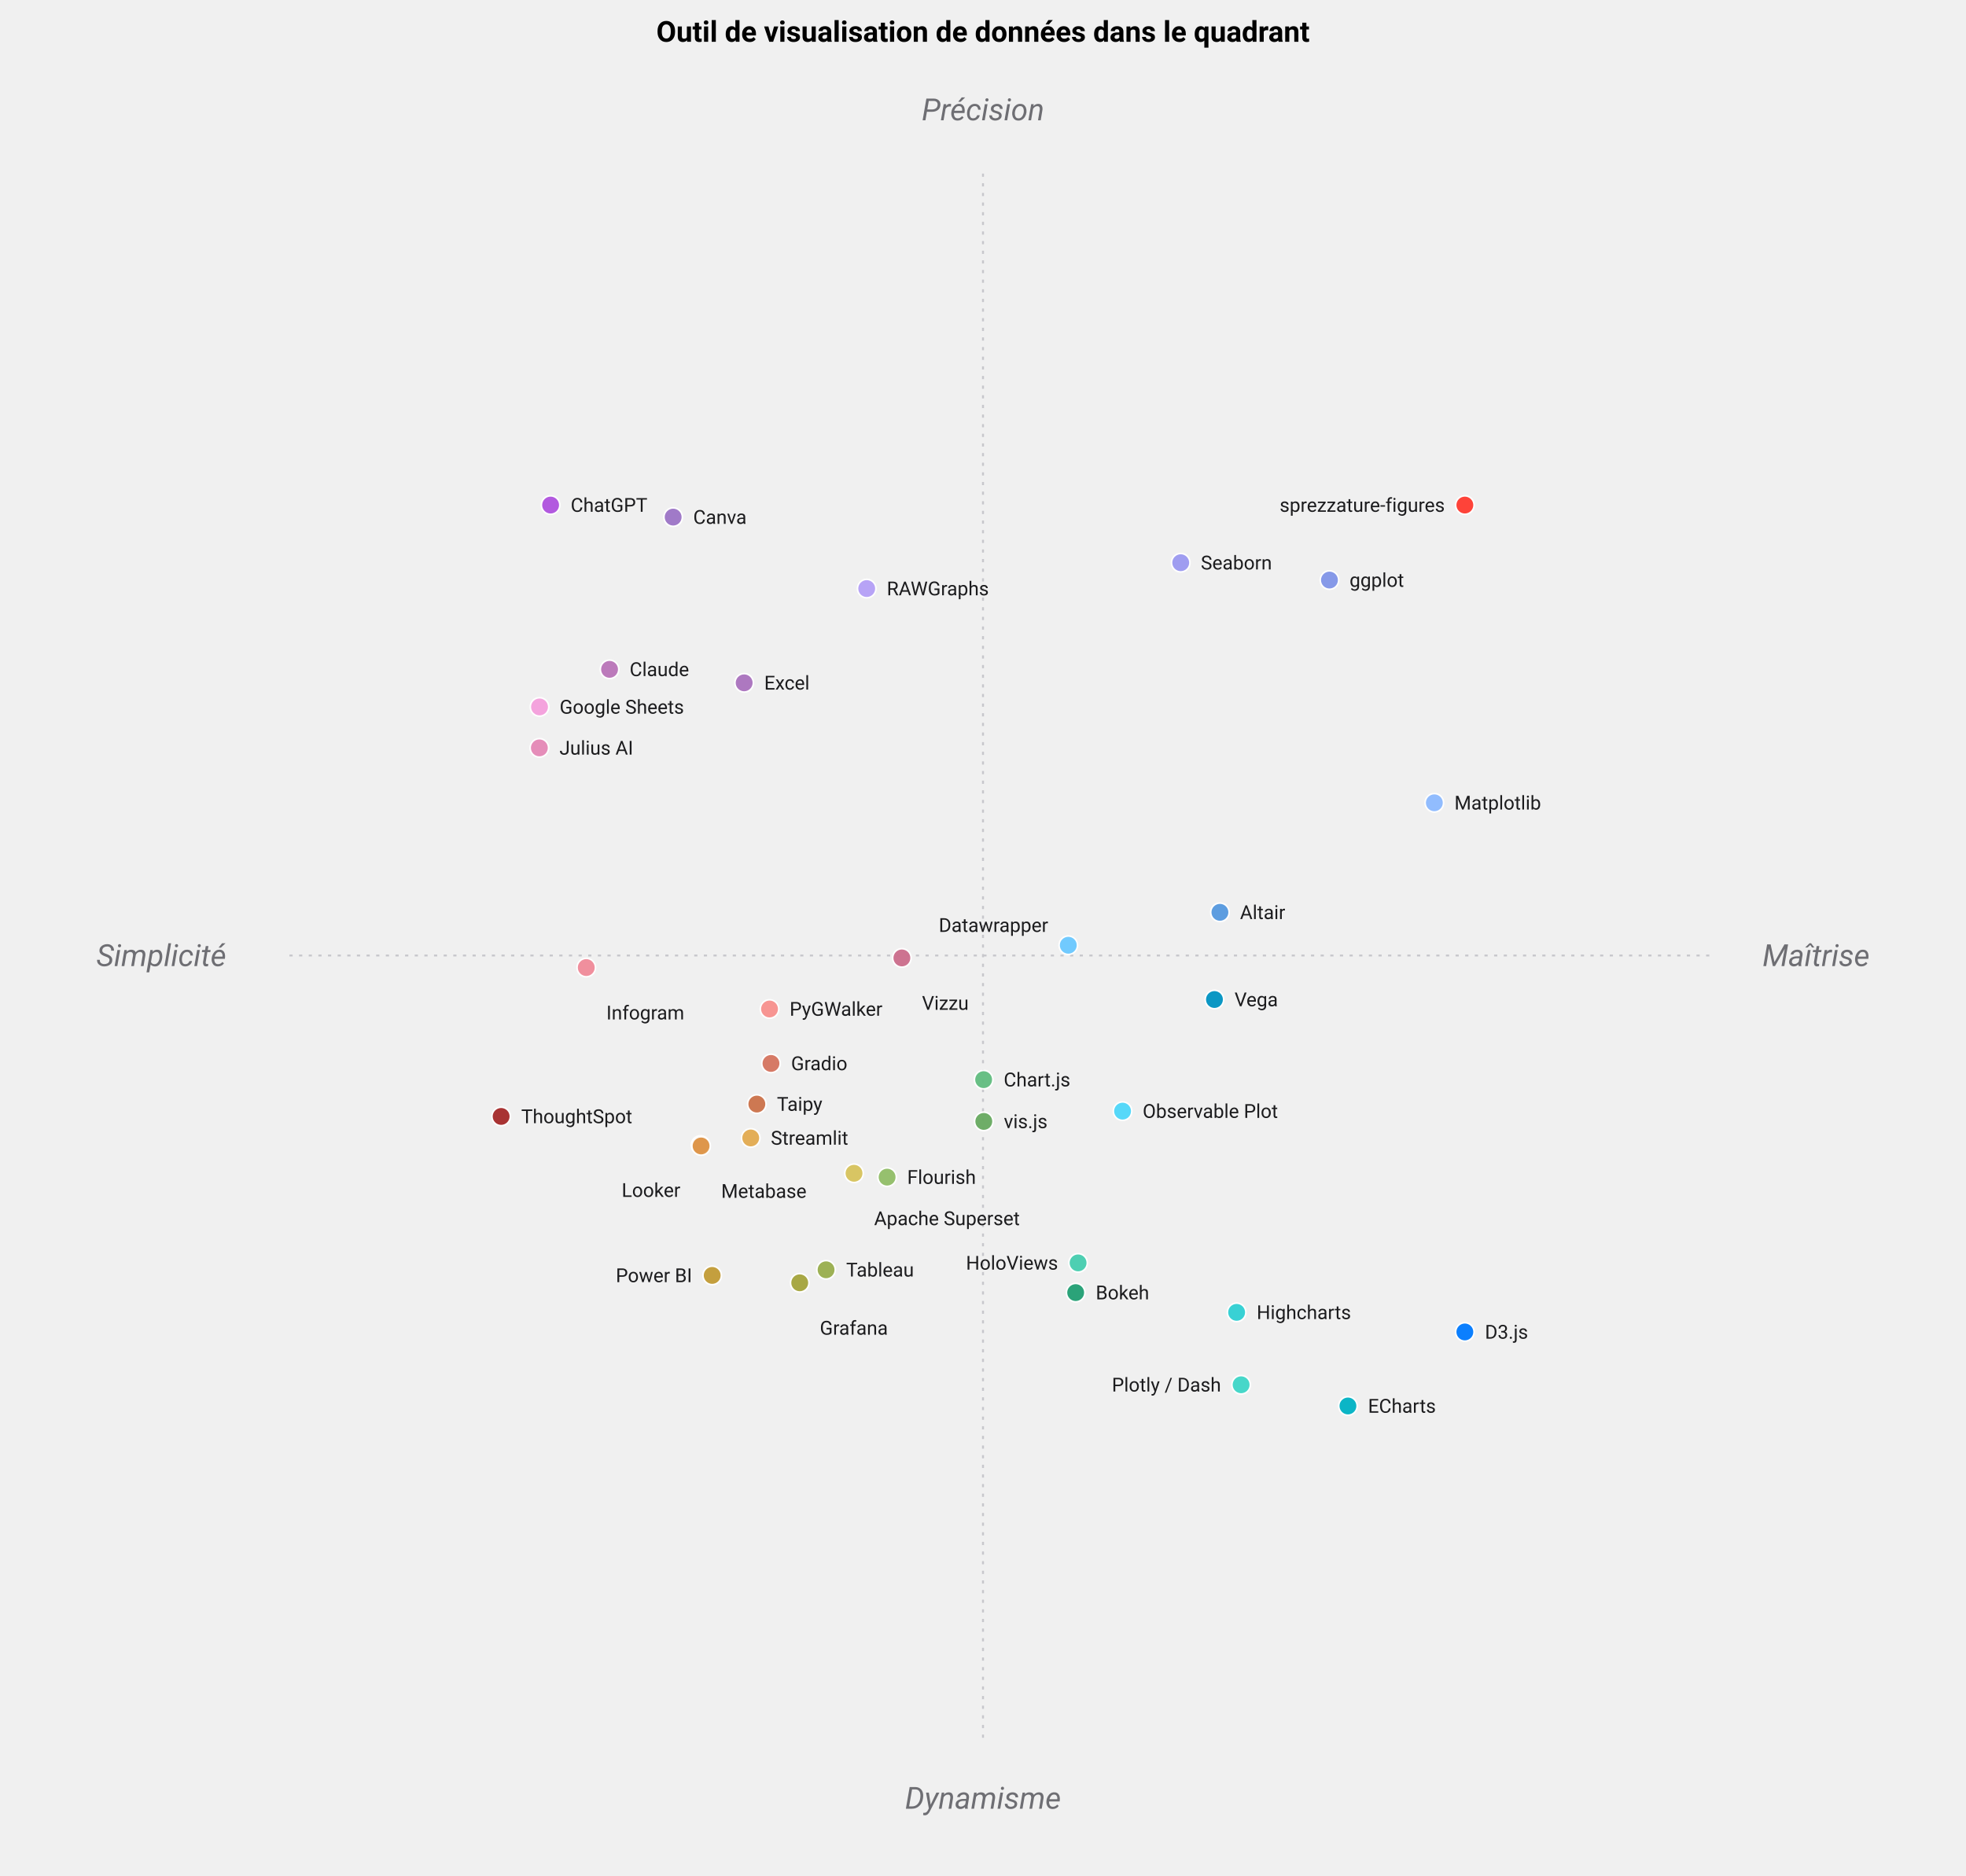
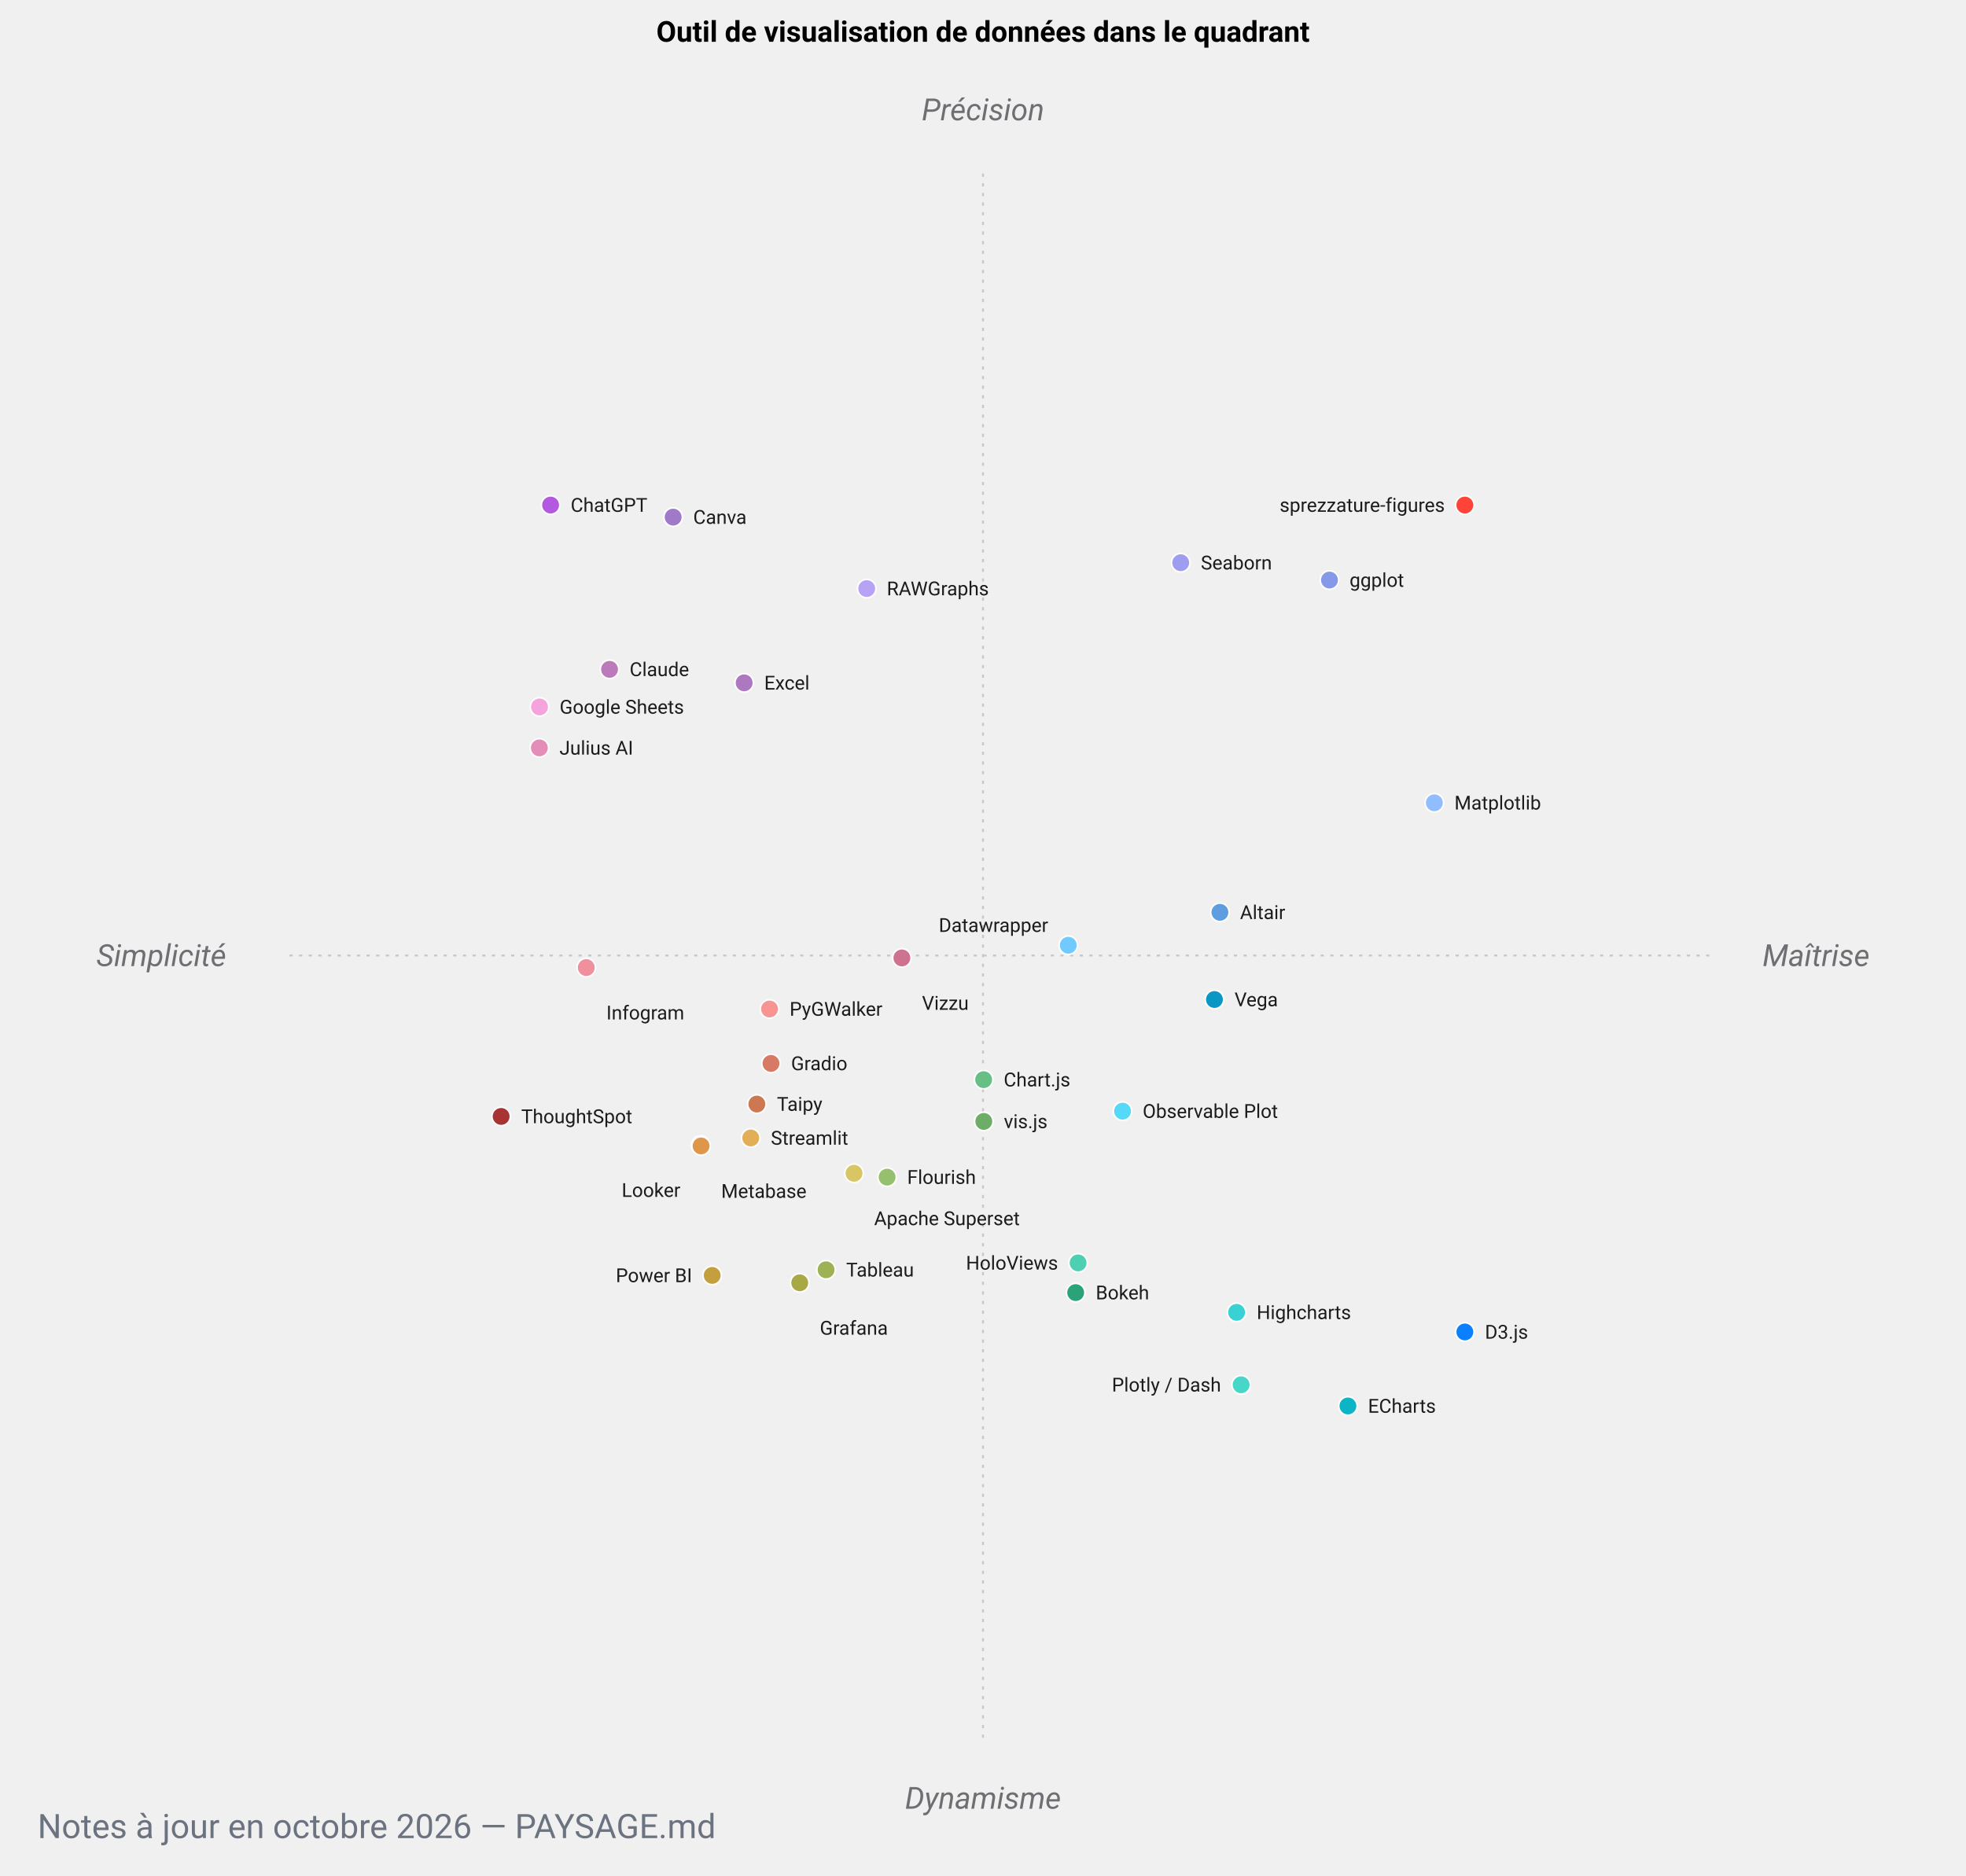
<svg xmlns="http://www.w3.org/2000/svg" width="1224" height="1168" viewBox="0 0 1224 1168" role="img" aria-labelledby="sp-title sp-desc" font-family="Roboto, -apple-system, Helvetica, Arial, sans-serif">
  <style>.sp-dot{cursor:pointer}.sp-dot:hover circle,.sp-dot:focus circle{stroke-width:2.4}.sp-dot:hover,.sp-dot:focus{filter:brightness(1.08);outline:none}</style>
  <line x1="180.2" y1="595.0" x2="1065.8" y2="595.0" stroke="#C7C7CC" stroke-width="1.2" stroke-dasharray="2,4" />
  <line x1="612.0" y1="1082.1" x2="612.0" y2="107.9" stroke="#C7C7CC" stroke-width="1.2" stroke-dasharray="2,4" />
  <text data-pole="right" x="1164.0" y="601.6" font-size="19" font-style="italic" fill="#6E6E73" text-anchor="end">Maîtrise</text>
  <text data-pole="left" x="60.0" y="601.6" font-size="19" font-style="italic" fill="#6E6E73" text-anchor="start">Simplicité</text>
  <text data-pole="top" x="612.0" y="74.9" font-size="19" font-style="italic" fill="#6E6E73" text-anchor="middle">Précision</text>
  <text data-pole="bottom" x="612.0" y="1126.3" font-size="19" font-style="italic" fill="#6E6E73" text-anchor="middle">Dynamisme</text>
  <g class="sp-dot" tabindex="0" role="img" aria-label="Outil de visualisation de données: sprezzature-figures role: best axis1: 4.12 axis2: 3.81">
    <circle cx="912.0" cy="314.5" r="5.75" fill="#FF3B30" stroke="white" stroke-width="1" opacity="0.95" />
  </g>
  <text x="899.5" y="318.7" font-size="12" fill="#1C1C1E" text-anchor="end">sprezzature-figures</text>
  <g class="sp-dot" tabindex="0" role="img" aria-label="Outil de visualisation de données: Matplotlib role: competitor axis1: 3.86 axis2: 1.29">
    <circle cx="893.0" cy="499.9" r="5.75" fill="#8DBAFF" stroke="white" stroke-width="1" opacity="0.95" />
  </g>
  <text x="905.5" y="504.1" font-size="12" fill="#1C1C1E" text-anchor="start">Matplotlib</text>
  <g class="sp-dot" tabindex="0" role="img" aria-label="Outil de visualisation de données: Seaborn role: competitor axis1: 1.69 axis2: 3.32">
    <circle cx="735.1" cy="350.4" r="5.75" fill="#9B99F0" stroke="white" stroke-width="1" opacity="0.95" />
  </g>
  <text x="747.6" y="354.6" font-size="12" fill="#1C1C1E" text-anchor="start">Seaborn</text>
  <g class="sp-dot" tabindex="0" role="img" aria-label="Outil de visualisation de données: Plotly / Dash role: competitor axis1: 2.21 axis2: -3.63">
    <circle cx="772.7" cy="862.3" r="5.75" fill="#3FD6C7" stroke="white" stroke-width="1" opacity="0.95" />
  </g>
  <text x="760.2" y="866.5" font-size="12" fill="#1C1C1E" text-anchor="end">Plotly / Dash</text>
  <g class="sp-dot" tabindex="0" role="img" aria-label="Outil de visualisation de données: Bokeh role: competitor axis1: 0.79 axis2: -2.85">
    <circle cx="669.7" cy="804.9" r="5.75" fill="#229F73" stroke="white" stroke-width="1" opacity="0.95" />
  </g>
  <text x="682.2" y="809.1" font-size="12" fill="#1C1C1E" text-anchor="start">Bokeh</text>
  <g class="sp-dot" tabindex="0" role="img" aria-label="Outil de visualisation de données: Altair role: competitor axis1: 2.02 axis2: 0.37">
    <circle cx="759.5" cy="568.1" r="5.75" fill="#5699DF" stroke="white" stroke-width="1" opacity="0.95" />
  </g>
  <text x="772.0" y="572.3" font-size="12" fill="#1C1C1E" text-anchor="start">Altair</text>
  <g class="sp-dot" tabindex="0" role="img" aria-label="Outil de visualisation de données: ggplot role: competitor axis1: 2.96 axis2: 3.18">
    <circle cx="827.7" cy="361.2" r="5.75" fill="#8195E8" stroke="white" stroke-width="1" opacity="0.95" />
  </g>
  <text x="840.2" y="365.4" font-size="12" fill="#1C1C1E" text-anchor="start">ggplot</text>
  <g class="sp-dot" tabindex="0" role="img" aria-label="Outil de visualisation de données: HoloViews role: competitor axis1: 0.81 axis2: -2.60">
    <circle cx="671.2" cy="786.4" r="5.75" fill="#46CEAF" stroke="white" stroke-width="1" opacity="0.95" />
  </g>
  <text x="658.7" y="790.6" font-size="12" fill="#1C1C1E" text-anchor="end">HoloViews</text>
  <g class="sp-dot" tabindex="0" role="img" aria-label="Outil de visualisation de données: PyGWalker role: competitor axis1: -1.82 axis2: -0.45">
    <circle cx="479.1" cy="628.3" r="5.75" fill="#F8918E" stroke="white" stroke-width="1" opacity="0.95" />
  </g>
  <text x="491.6" y="632.5" font-size="12" fill="#1C1C1E" text-anchor="start">PyGWalker</text>
  <g class="sp-dot" tabindex="0" role="img" aria-label="Outil de visualisation de données: Streamlit role: competitor axis1: -1.99 axis2: -1.54">
    <circle cx="467.4" cy="708.6" r="5.75" fill="#E3AB51" stroke="white" stroke-width="1" opacity="0.95" />
  </g>
  <text x="479.9" y="712.8" font-size="12" fill="#1C1C1E" text-anchor="start">Streamlit</text>
  <g class="sp-dot" tabindex="0" role="img" aria-label="Outil de visualisation de données: Gradio role: competitor axis1: -1.81 axis2: -0.91">
    <circle cx="480.0" cy="662.2" r="5.75" fill="#D57460" stroke="white" stroke-width="1" opacity="0.95" />
  </g>
  <text x="492.5" y="666.4" font-size="12" fill="#1C1C1E" text-anchor="start">Gradio</text>
  <g class="sp-dot" tabindex="0" role="img" aria-label="Outil de visualisation de données: Taipy role: competitor axis1: -1.93 axis2: -1.26">
    <circle cx="471.2" cy="687.5" r="5.75" fill="#CC724B" stroke="white" stroke-width="1" opacity="0.95" />
  </g>
  <text x="483.7" y="691.7" font-size="12" fill="#1C1C1E" text-anchor="start">Taipy</text>
  <g class="sp-dot" tabindex="0" role="img" aria-label="Outil de visualisation de données: D3.js role: right axis1: 4.12 axis2: -3.18">
    <circle cx="912.0" cy="829.4" r="5.75" fill="#007AFF" stroke="white" stroke-width="1" opacity="0.95" />
  </g>
  <text x="924.5" y="833.6" font-size="12" fill="#1C1C1E" text-anchor="start">D3.js</text>
  <g class="sp-dot" tabindex="0" role="img" aria-label="Outil de visualisation de données: Chart.js role: competitor axis1: 0.01 axis2: -1.05">
    <circle cx="612.4" cy="672.3" r="5.75" fill="#62BD80" stroke="white" stroke-width="1" opacity="0.95" />
  </g>
  <text x="624.9" y="676.5" font-size="12" fill="#1C1C1E" text-anchor="start">Chart.js</text>
  <g class="sp-dot" tabindex="0" role="img" aria-label="Outil de visualisation de données: ECharts role: competitor axis1: 3.12 axis2: -3.81">
    <circle cx="839.2" cy="875.5" r="5.75" fill="#00B2C4" stroke="white" stroke-width="1" opacity="0.95" />
  </g>
  <text x="851.7" y="879.7" font-size="12" fill="#1C1C1E" text-anchor="start">ECharts</text>
  <g class="sp-dot" tabindex="0" role="img" aria-label="Outil de visualisation de données: Highcharts role: competitor axis1: 2.17 axis2: -3.02">
    <circle cx="769.9" cy="817.2" r="5.75" fill="#2FD0D3" stroke="white" stroke-width="1" opacity="0.95" />
  </g>
  <text x="782.4" y="821.4" font-size="12" fill="#1C1C1E" text-anchor="start">Highcharts</text>
  <g class="sp-dot" tabindex="0" role="img" aria-label="Outil de visualisation de données: Vega role: competitor axis1: 1.98 axis2: -0.37">
    <circle cx="756.1" cy="622.4" r="5.75" fill="#0093C2" stroke="white" stroke-width="1" opacity="0.95" />
  </g>
  <text x="768.6" y="626.6" font-size="12" fill="#1C1C1E" text-anchor="start">Vega</text>
  <g class="sp-dot" tabindex="0" role="img" aria-label="Outil de visualisation de données: Observable Plot role: competitor axis1: 1.19 axis2: -1.32">
    <circle cx="698.9" cy="691.9" r="5.75" fill="#4FD7FA" stroke="white" stroke-width="1" opacity="0.95" />
  </g>
  <text x="711.4" y="696.1" font-size="12" fill="#1C1C1E" text-anchor="start">Observable Plot</text>
  <g class="sp-dot" tabindex="0" role="img" aria-label="Outil de visualisation de données: vis.js role: competitor axis1: 0.01 axis2: -1.40">
    <circle cx="612.5" cy="698.3" r="5.75" fill="#68AA61" stroke="white" stroke-width="1" opacity="0.95" />
  </g>
  <text x="625.0" y="702.5" font-size="12" fill="#1C1C1E" text-anchor="start">vis.js</text>
  <g class="sp-dot" tabindex="0" role="img" aria-label="Outil de visualisation de données: Datawrapper role: competitor axis1: 0.73 axis2: 0.09">
    <circle cx="665.1" cy="588.6" r="5.75" fill="#6BC8FF" stroke="white" stroke-width="1" opacity="0.95" />
  </g>
  <text x="652.6" y="580.3" font-size="12" fill="#1C1C1E" text-anchor="end">Datawrapper</text>
  <g class="sp-dot" tabindex="0" role="img" aria-label="Outil de visualisation de données: Flourish role: competitor axis1: -0.82 axis2: -1.87">
    <circle cx="552.3" cy="733.0" r="5.75" fill="#92BE68" stroke="white" stroke-width="1" opacity="0.95" />
  </g>
  <text x="564.8" y="737.2" font-size="12" fill="#1C1C1E" text-anchor="start">Flourish</text>
  <g class="sp-dot" tabindex="0" role="img" aria-label="Outil de visualisation de données: RAWGraphs role: competitor axis1: -0.99 axis2: 3.10">
    <circle cx="539.6" cy="366.5" r="5.75" fill="#B5A0F7" stroke="white" stroke-width="1" opacity="0.95" />
  </g>
  <text x="552.1" y="370.7" font-size="12" fill="#1C1C1E" text-anchor="start">RAWGraphs</text>
  <g class="sp-dot" tabindex="0" role="img" aria-label="Outil de visualisation de données: Infogram role: competitor axis1: -3.39 axis2: -0.10">
    <circle cx="365.0" cy="602.5" r="5.75" fill="#F08A99" stroke="white" stroke-width="1" opacity="0.95" />
  </g>
  <text x="377.5" y="634.8" font-size="12" fill="#1C1C1E" text-anchor="start">Infogram</text>
  <g class="sp-dot" tabindex="0" role="img" aria-label="Outil de visualisation de données: Vizzu role: competitor axis1: -0.69 axis2: -0.02">
    <circle cx="561.5" cy="596.5" r="5.75" fill="#CC6D8C" stroke="white" stroke-width="1" opacity="0.95" />
  </g>
  <text x="574.0" y="628.8" font-size="12" fill="#1C1C1E" text-anchor="start">Vizzu</text>
  <g class="sp-dot" tabindex="0" role="img" aria-label="Outil de visualisation de données: Tableau role: competitor axis1: -1.34 axis2: -2.66">
    <circle cx="514.3" cy="790.7" r="5.75" fill="#99AE4E" stroke="white" stroke-width="1" opacity="0.95" />
  </g>
  <text x="526.8" y="794.9" font-size="12" fill="#1C1C1E" text-anchor="start">Tableau</text>
  <g class="sp-dot" tabindex="0" role="img" aria-label="Outil de visualisation de données: Power BI role: competitor axis1: -2.32 axis2: -2.71">
    <circle cx="443.4" cy="794.2" r="5.75" fill="#C29B35" stroke="white" stroke-width="1" opacity="0.95" />
  </g>
  <text x="430.9" y="798.4" font-size="12" fill="#1C1C1E" text-anchor="end">Power BI</text>
  <g class="sp-dot" tabindex="0" role="img" aria-label="Outil de visualisation de données: Looker role: competitor axis1: -2.42 axis2: -1.60">
    <circle cx="436.1" cy="713.0" r="5.75" fill="#D48248" stroke="white" stroke-width="1" opacity="0.95" />
  </g>
  <text x="423.6" y="745.3" font-size="12" fill="#1C1C1E" text-anchor="end">Looker</text>
  <g class="sp-dot" tabindex="0" role="img" aria-label="Outil de visualisation de données: Apache Superset role: competitor axis1: -1.10 axis2: -1.84">
    <circle cx="531.7" cy="730.6" r="5.75" fill="#D7C35C" stroke="white" stroke-width="1" opacity="0.95" />
  </g>
  <text x="544.2" y="762.9" font-size="12" fill="#1C1C1E" text-anchor="start">Apache Superset</text>
  <g class="sp-dot" tabindex="0" role="img" aria-label="Outil de visualisation de données: Metabase role: competitor axis1: -2.41 axis2: -1.61">
    <circle cx="436.5" cy="713.6" r="5.75" fill="#DE974B" stroke="white" stroke-width="1" opacity="0.95" />
  </g>
  <text x="449.0" y="745.9" font-size="12" fill="#1C1C1E" text-anchor="start">Metabase</text>
  <g class="sp-dot" tabindex="0" role="img" aria-label="Outil de visualisation de données: Grafana role: competitor axis1: -1.57 axis2: -2.77">
    <circle cx="497.9" cy="798.8" r="5.75" fill="#A5A53D" stroke="white" stroke-width="1" opacity="0.95" />
  </g>
  <text x="510.4" y="831.1" font-size="12" fill="#1C1C1E" text-anchor="start">Grafana</text>
  <g class="sp-dot" tabindex="0" role="img" aria-label="Outil de visualisation de données: Julius AI role: competitor axis1: -3.79 axis2: 1.76">
    <circle cx="335.8" cy="465.7" r="5.75" fill="#E588B7" stroke="white" stroke-width="1" opacity="0.95" />
  </g>
  <text x="348.3" y="469.9" font-size="12" fill="#1C1C1E" text-anchor="start">Julius AI</text>
  <g class="sp-dot" tabindex="0" role="img" aria-label="Outil de visualisation de données: ChatGPT role: top axis1: -3.70 axis2: 3.81">
    <circle cx="342.8" cy="314.5" r="5.75" fill="#AF52DE" stroke="white" stroke-width="1" opacity="0.95" />
  </g>
  <text x="355.3" y="318.7" font-size="12" fill="#1C1C1E" text-anchor="start">ChatGPT</text>
  <g class="sp-dot" tabindex="0" role="img" aria-label="Outil de visualisation de données: Claude role: competitor axis1: -3.19 axis2: 2.42">
    <circle cx="379.5" cy="416.8" r="5.75" fill="#BA75B9" stroke="white" stroke-width="1" opacity="0.95" />
  </g>
  <text x="392.0" y="421.0" font-size="12" fill="#1C1C1E" text-anchor="start">Claude</text>
  <g class="sp-dot" tabindex="0" role="img" aria-label="Outil de visualisation de données: ThoughtSpot role: worst axis1: -4.12 axis2: -1.36">
    <circle cx="312.0" cy="695.2" r="5.75" fill="#A52A2A" stroke="white" stroke-width="1" opacity="0.95" />
  </g>
  <text x="324.5" y="699.4" font-size="12" fill="#1C1C1E" text-anchor="start">ThoughtSpot</text>
  <g class="sp-dot" tabindex="0" role="img" aria-label="Outil de visualisation de données: Excel role: competitor axis1: -2.04 axis2: 2.31">
    <circle cx="463.3" cy="425.2" r="5.75" fill="#AA72BE" stroke="white" stroke-width="1" opacity="0.95" />
  </g>
  <text x="475.8" y="429.4" font-size="12" fill="#1C1C1E" text-anchor="start">Excel</text>
  <g class="sp-dot" tabindex="0" role="img" aria-label="Outil de visualisation de données: Google Sheets role: competitor axis1: -3.79 axis2: 2.10">
    <circle cx="335.9" cy="440.2" r="5.75" fill="#F5A0DC" stroke="white" stroke-width="1" opacity="0.95" />
  </g>
  <text x="348.4" y="444.4" font-size="12" fill="#1C1C1E" text-anchor="start">Google Sheets</text>
  <g class="sp-dot" tabindex="0" role="img" aria-label="Outil de visualisation de données: Canva role: competitor axis1: -2.65 axis2: 3.71">
    <circle cx="419.1" cy="322.0" r="5.75" fill="#9C75C6" stroke="white" stroke-width="1" opacity="0.95" />
  </g>
  <text x="431.6" y="326.2" font-size="12" fill="#1C1C1E" text-anchor="start">Canva</text>
  <text x="612.0" y="26" font-size="18" font-weight="bold" fill="#000" text-anchor="middle">Outil de visualisation de données dans le quadrant</text>
+   <text class="provenance-stamp" x="23.4" y="1144.6" font-size="21.0" fill="#6b7280" font-family="Roboto, system-ui, sans-serif">Notes à jour en octobre 2026 — PAYSAGE.md</text>
</svg>
